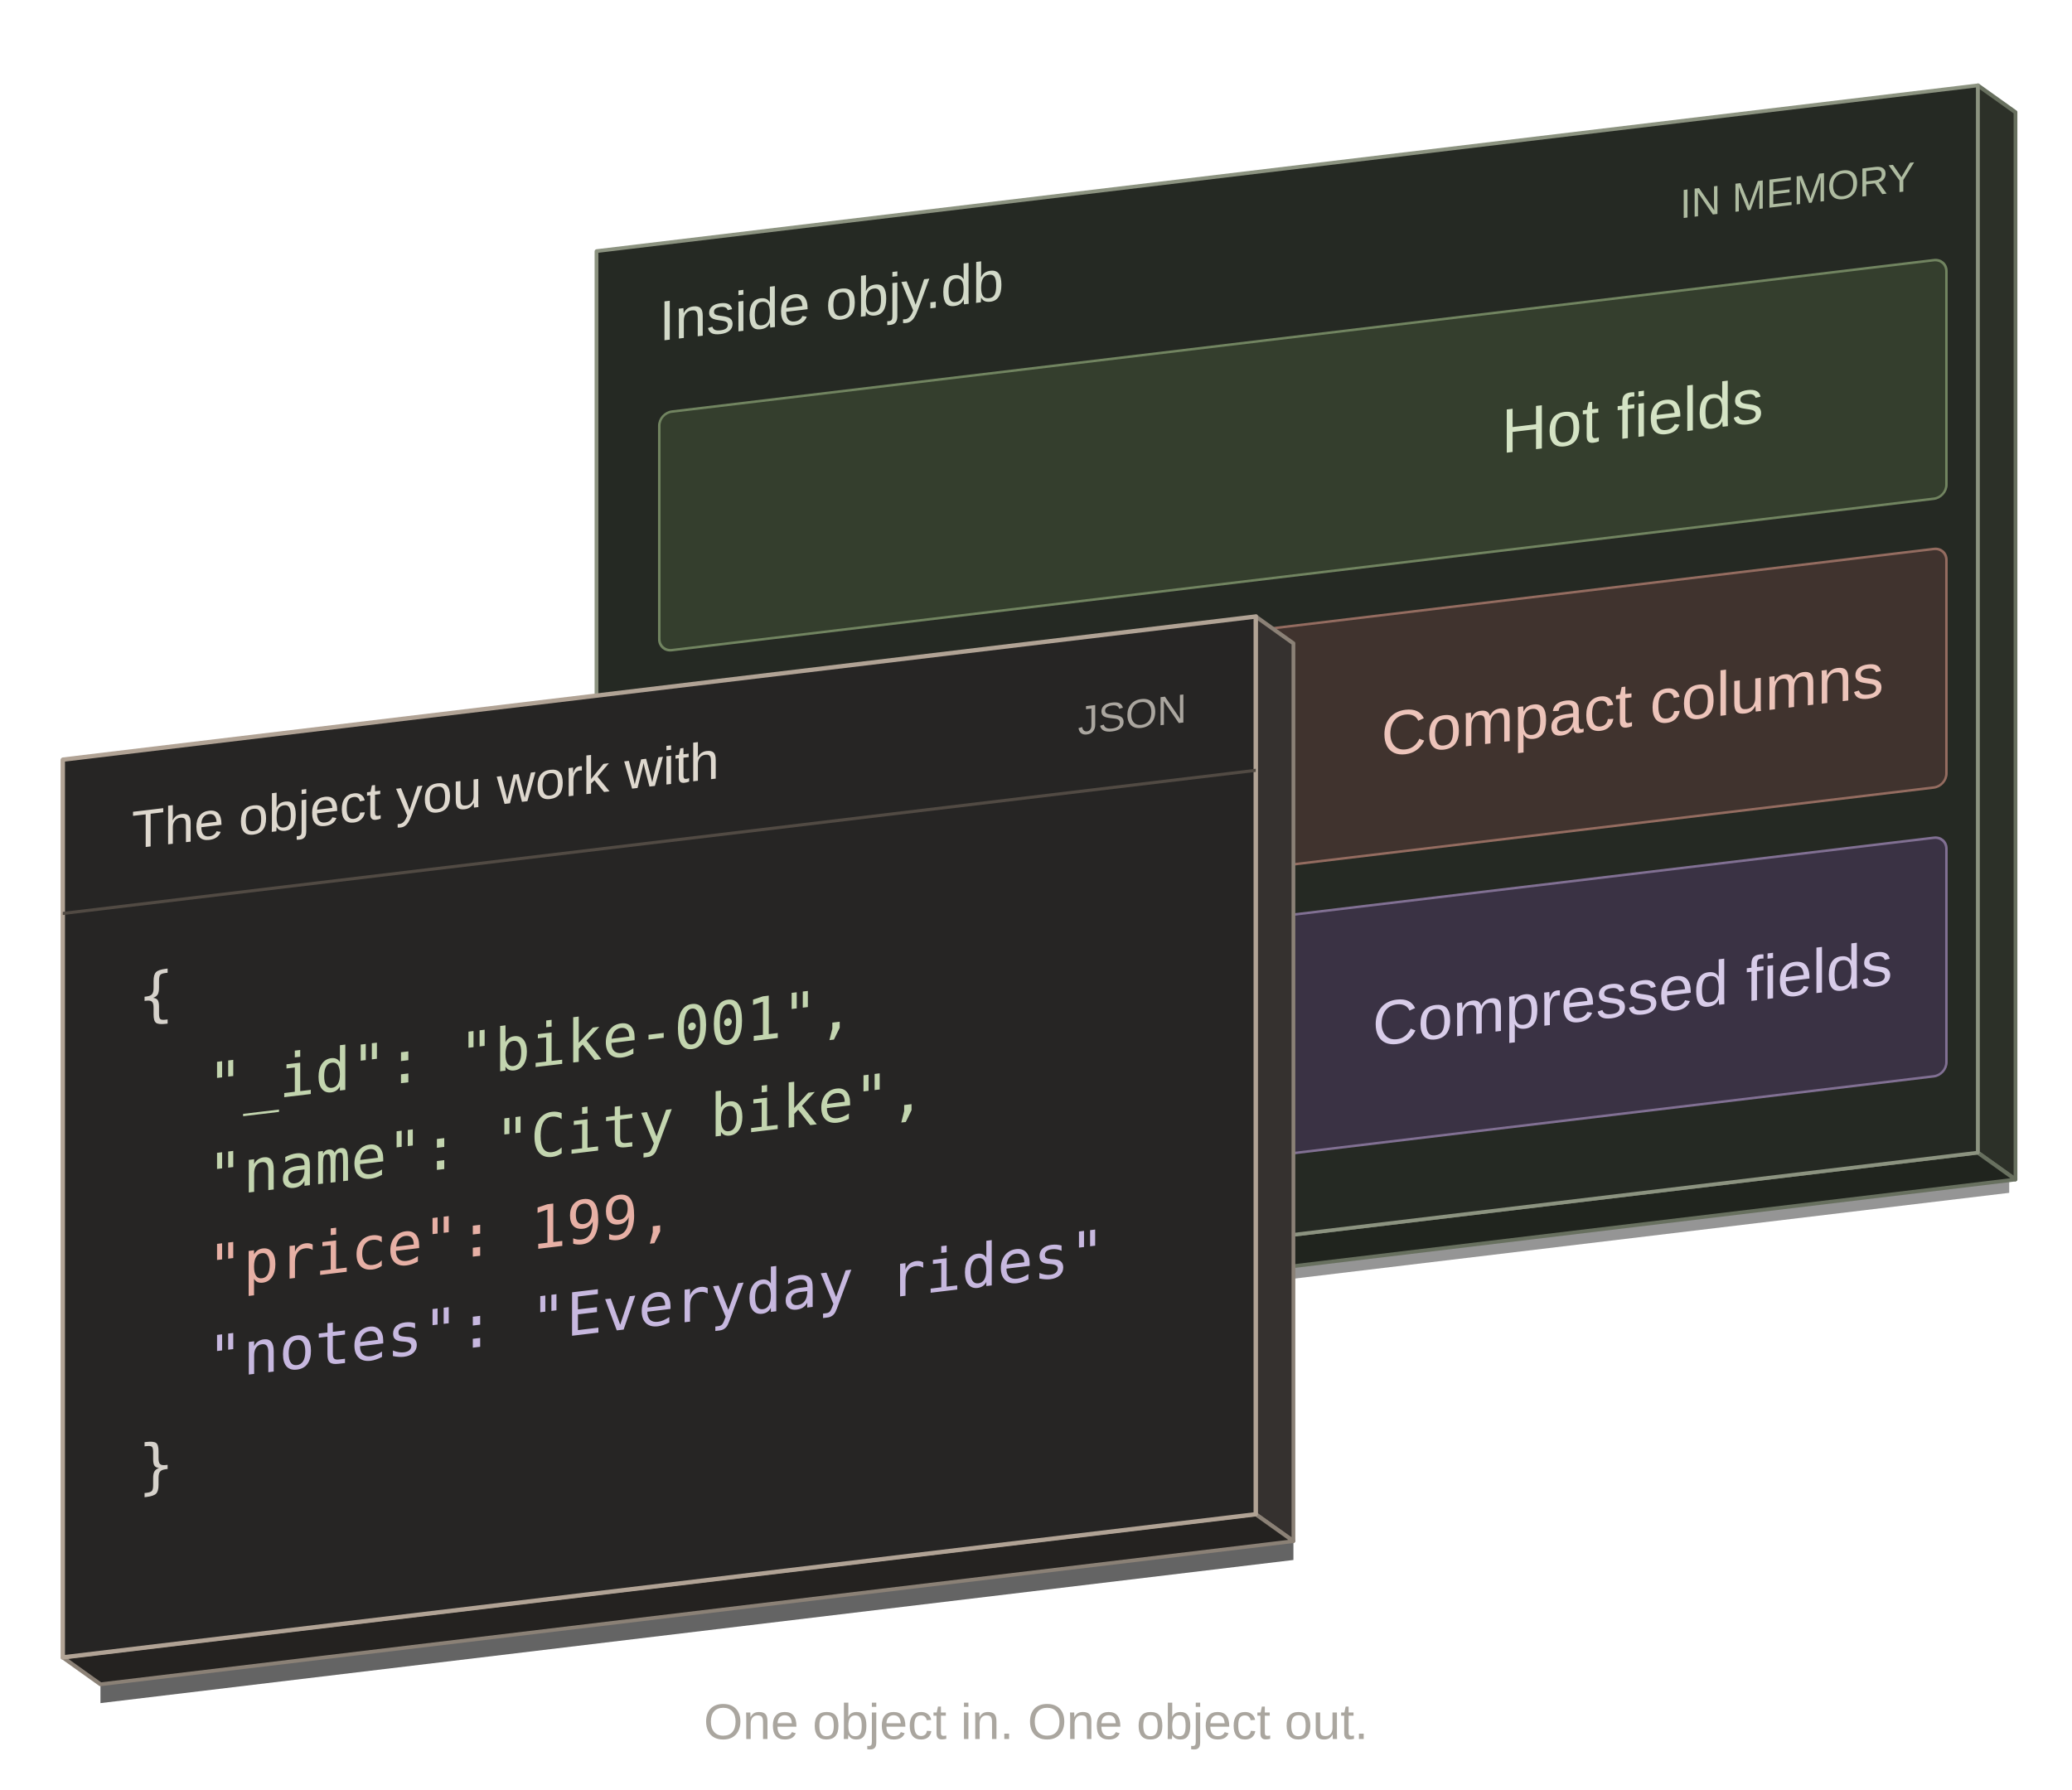
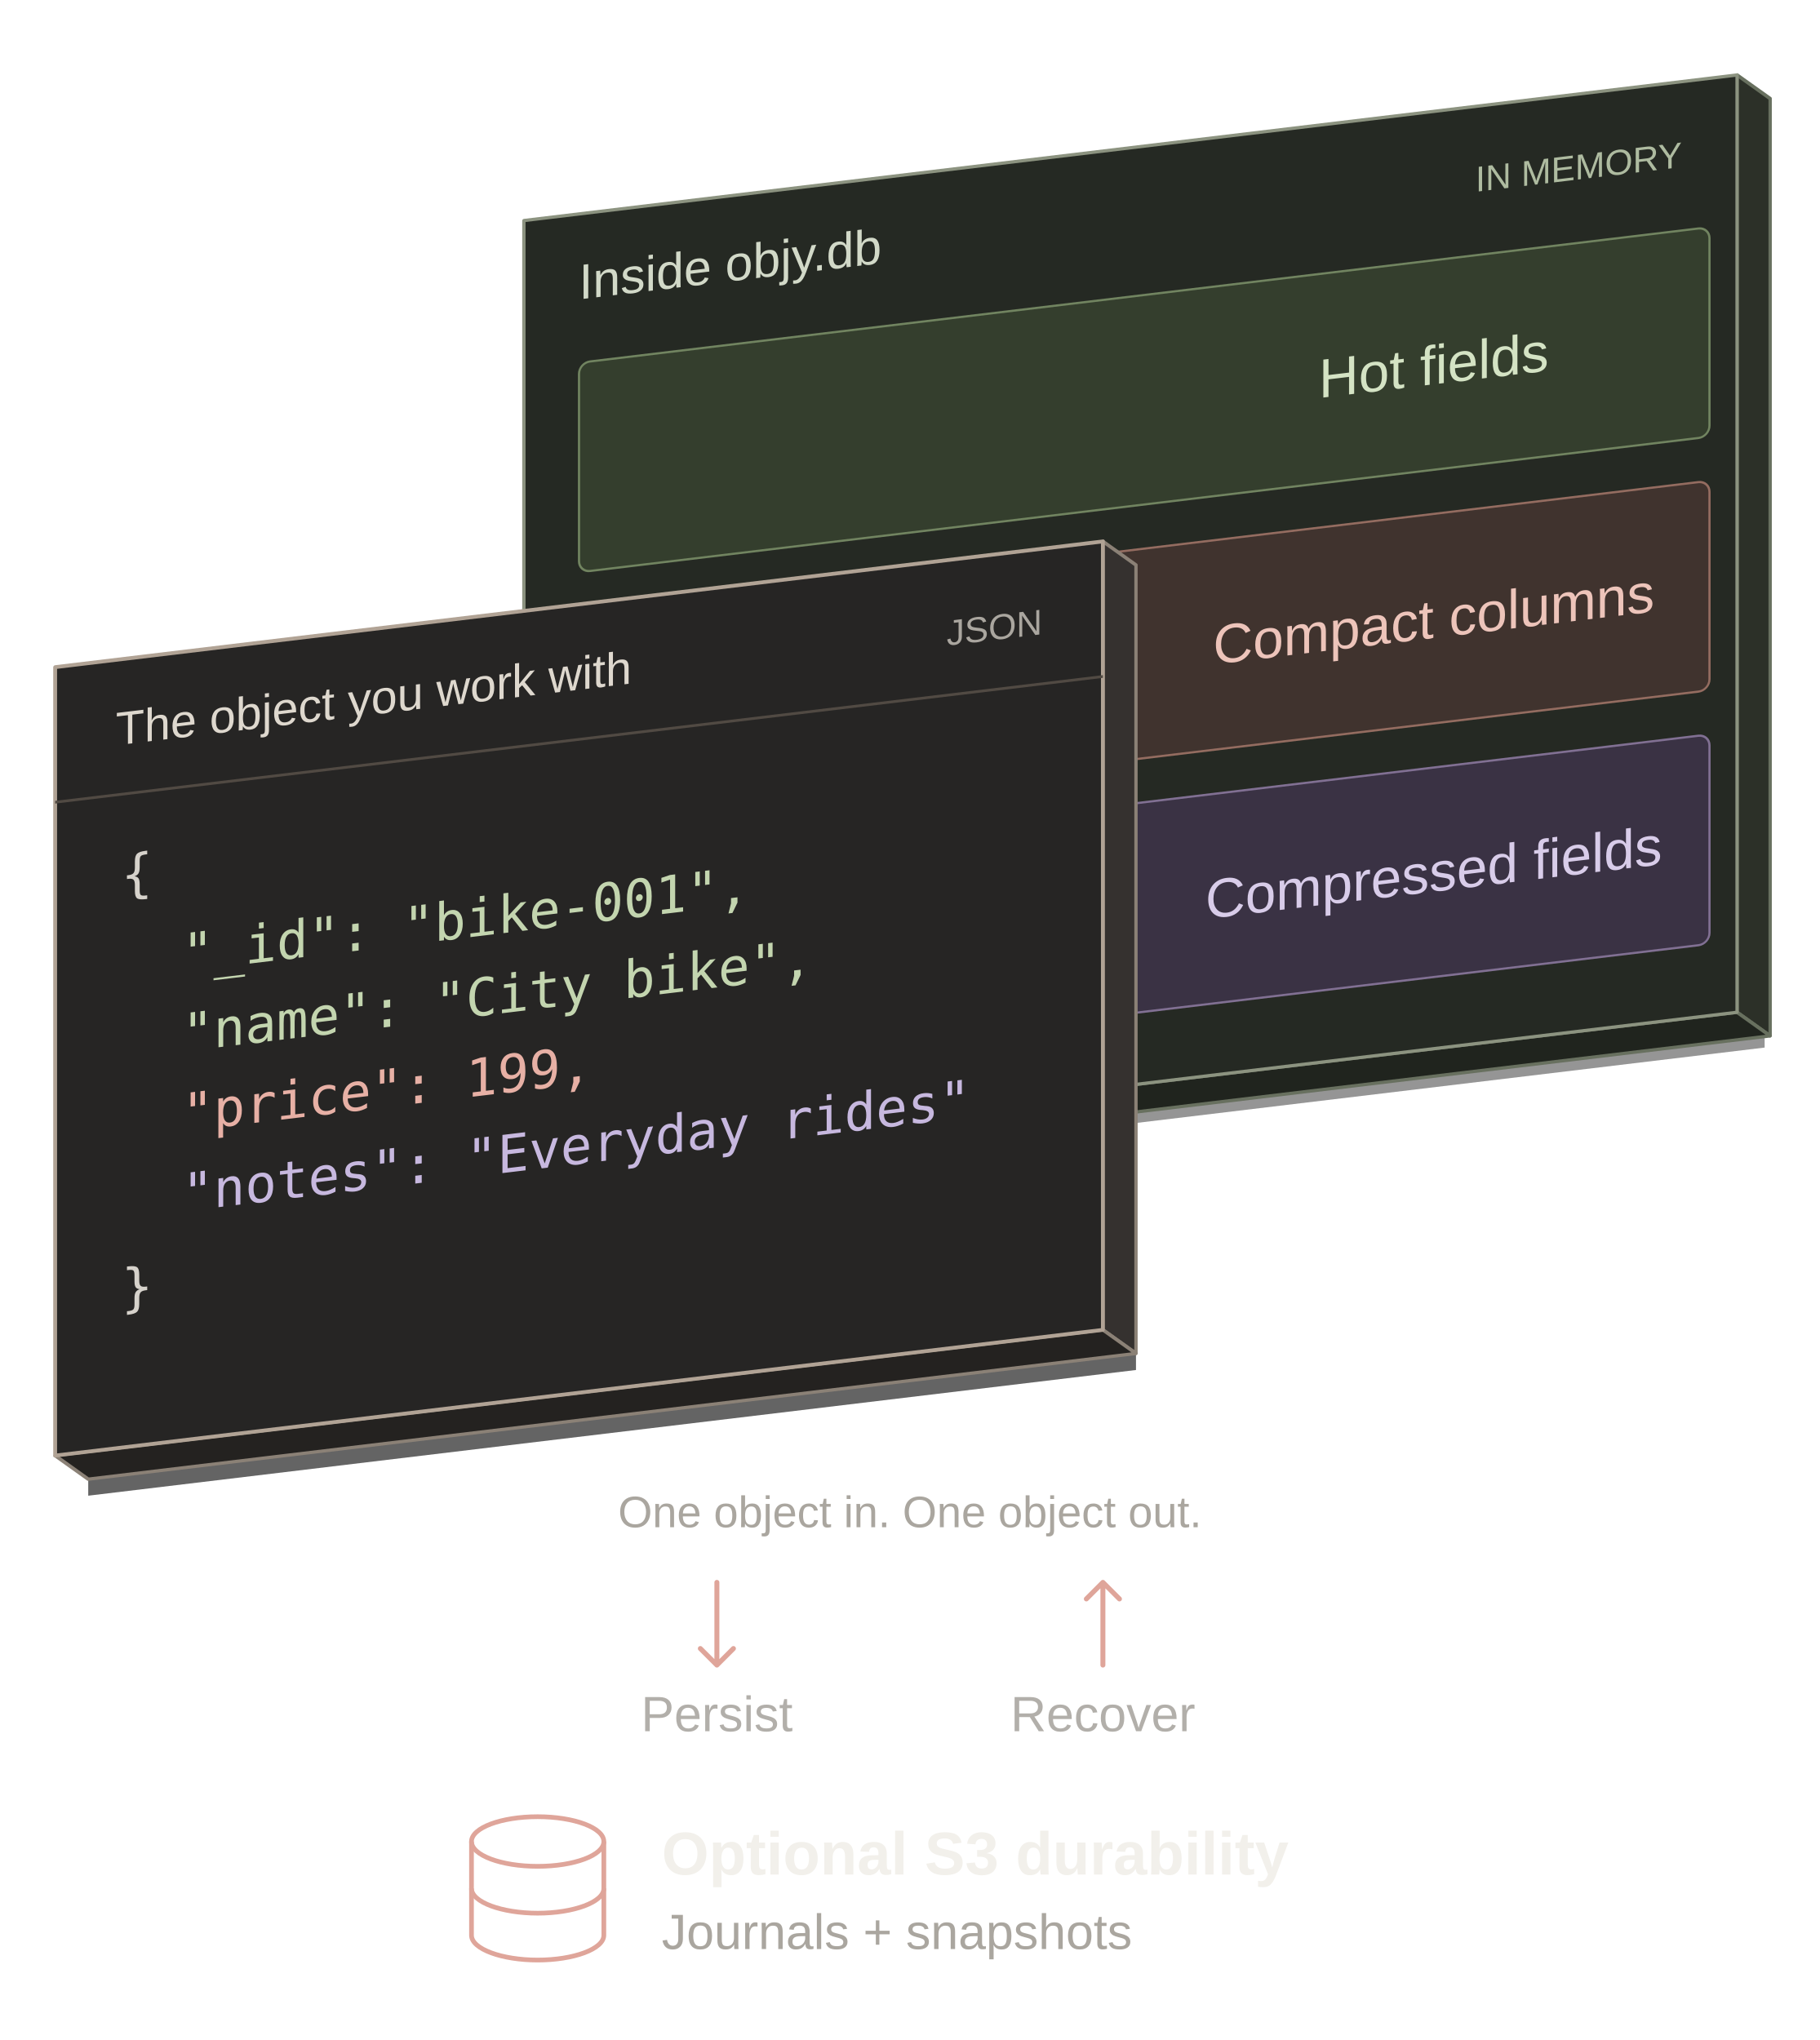
- <svg xmlns="http://www.w3.org/2000/svg" viewBox="0 0 660 570" fill="none">
+ <svg xmlns="http://www.w3.org/2000/svg" viewBox="0 0 660 740" fill="none">
  <g font-family="Montserrat, Arial, sans-serif" stroke-linejoin="round">
    <g transform="matrix(1 -.12 0 1 190 80)">
      <rect x="10" y="14" width="440" height="340" fill="#141414" opacity=".45" />
      <path d="M440 0l12 10v340l-12-10Z" fill="#2c3028" stroke="#68705f" stroke-width="1.2" />
      <path d="M0 340l12 10h440l-12-10Z" fill="#20241e" stroke="#68705f" stroke-width="1.2" />
      <rect width="440" height="340" fill="#252923" stroke="#8c9380" stroke-width="1.2" />
      <text x="20" y="31" fill="#d2d9c8" font-size="18" data-copy="storage-diagram.inside">Inside objy.db</text>
      <text x="420" y="31" fill="#aebba0" font-size="13" text-anchor="end" data-copy="storage-diagram.memory">IN MEMORY</text>
      <rect x="20" y="54" width="410" height="76" rx="4" fill="#343e2d" stroke="#718460" stroke-width=".8" />
      <text x="330" y="99" fill="#d4e3c4" font-size="20" text-anchor="middle" data-copy="storage-diagram.hot">Hot fields</text>
      <rect x="20" y="146" width="410" height="76" rx="4" fill="#40332e" stroke="#946c60" stroke-width=".8" />
      <text x="330" y="191" fill="#edc4ba" font-size="20" text-anchor="middle" data-copy="storage-diagram.columns">Compact columns</text>
      <rect x="20" y="238" width="410" height="76" rx="4" fill="#3a3244" stroke="#817093" stroke-width=".8" />
      <text x="330" y="283" fill="#d8cce9" font-size="20" text-anchor="middle" data-copy="storage-diagram.compressed">Compressed fields</text>
    </g>
    <g transform="matrix(1 -.12 0 1 20 242)">
      <rect x="12" y="16" width="380" height="286" fill="#111111" opacity=".65" />
      <path d="M380 0l12 10v286l-12-10Z" fill="#35312f" stroke="#8b8176" stroke-width="1.2" />
      <path d="M0 286l12 10h380l-12-10Z" fill="#242220" stroke="#8b8176" stroke-width="1.2" />
      <rect width="380" height="286" fill="#262524" stroke="#b1a395" stroke-width="1.4" />
      <path d="M0 49h380" stroke="#514a43" />
      <text x="22" y="31" fill="#ded8ce" font-size="17" data-copy="storage-diagram.outside">The object you work with</text>
      <text x="358" y="31" fill="#aaa69f" font-size="13" text-anchor="end" data-copy="storage-diagram.format">JSON</text>
      <g font-family="ui-monospace, SFMono-Regular, Consolas, monospace" font-size="19">
        <text x="24" y="85" fill="#d6d2cb">{</text>
        <text x="46" y="116" fill="#c3d5af" data-copy="storage-diagram.json-identity">"_id": "bike-001",</text>
        <text x="46" y="145" fill="#c3d5af" data-copy="storage-diagram.json-name">"name": "City bike",</text>
        <text x="46" y="174" fill="#e7b0a5" data-copy="storage-diagram.json-price">"price": 199,</text>
        <text x="46" y="203" fill="#c7b8df" data-copy="storage-diagram.json-notes">"notes": "Everyday rides"</text>
        <text x="24" y="235" fill="#d6d2cb">}</text>
      </g>
    </g>
    <text x="330" y="554" fill="#aaa69f" font-size="16" text-anchor="middle" data-copy="storage-diagram.reads">One object in. One object out.</text>
+     <g stroke="#dfa59a" stroke-width="1.8" stroke-linecap="round" stroke-linejoin="round">
+       <path d="M260 574v30m-6-6 6 6 6-6" />
+       <path d="M400 604v-30m-6 6 6-6 6 6" />
+     </g>
+     <g fill="#b2afaa" font-size="18" text-anchor="middle">
+       <text x="260" y="628" data-copy="storage-diagram.persist">Persist</text>
+       <text x="400" y="628" data-copy="storage-diagram.recover">Recover</text>
+     </g>
+     <g stroke="#dfa59a" stroke-width="1.7">
+       <path d="M171 668v34c0 5 11 9 24 9s24-4 24-9v-34" />
+       <ellipse cx="195" cy="668" rx="24" ry="9" />
+       <path d="M171 685c0 5 11 9 24 9s24-4 24-9" />
+     </g>
+     <text x="240" y="680" fill="#f2f0eb" font-size="22" font-weight="600" data-copy="storage-diagram.durability">Optional S3 durability</text>
+     <text x="240" y="707" fill="#aaa69f" font-size="18" data-copy="storage-diagram.durability-detail">Journals + snapshots</text>
  </g>
</svg>
